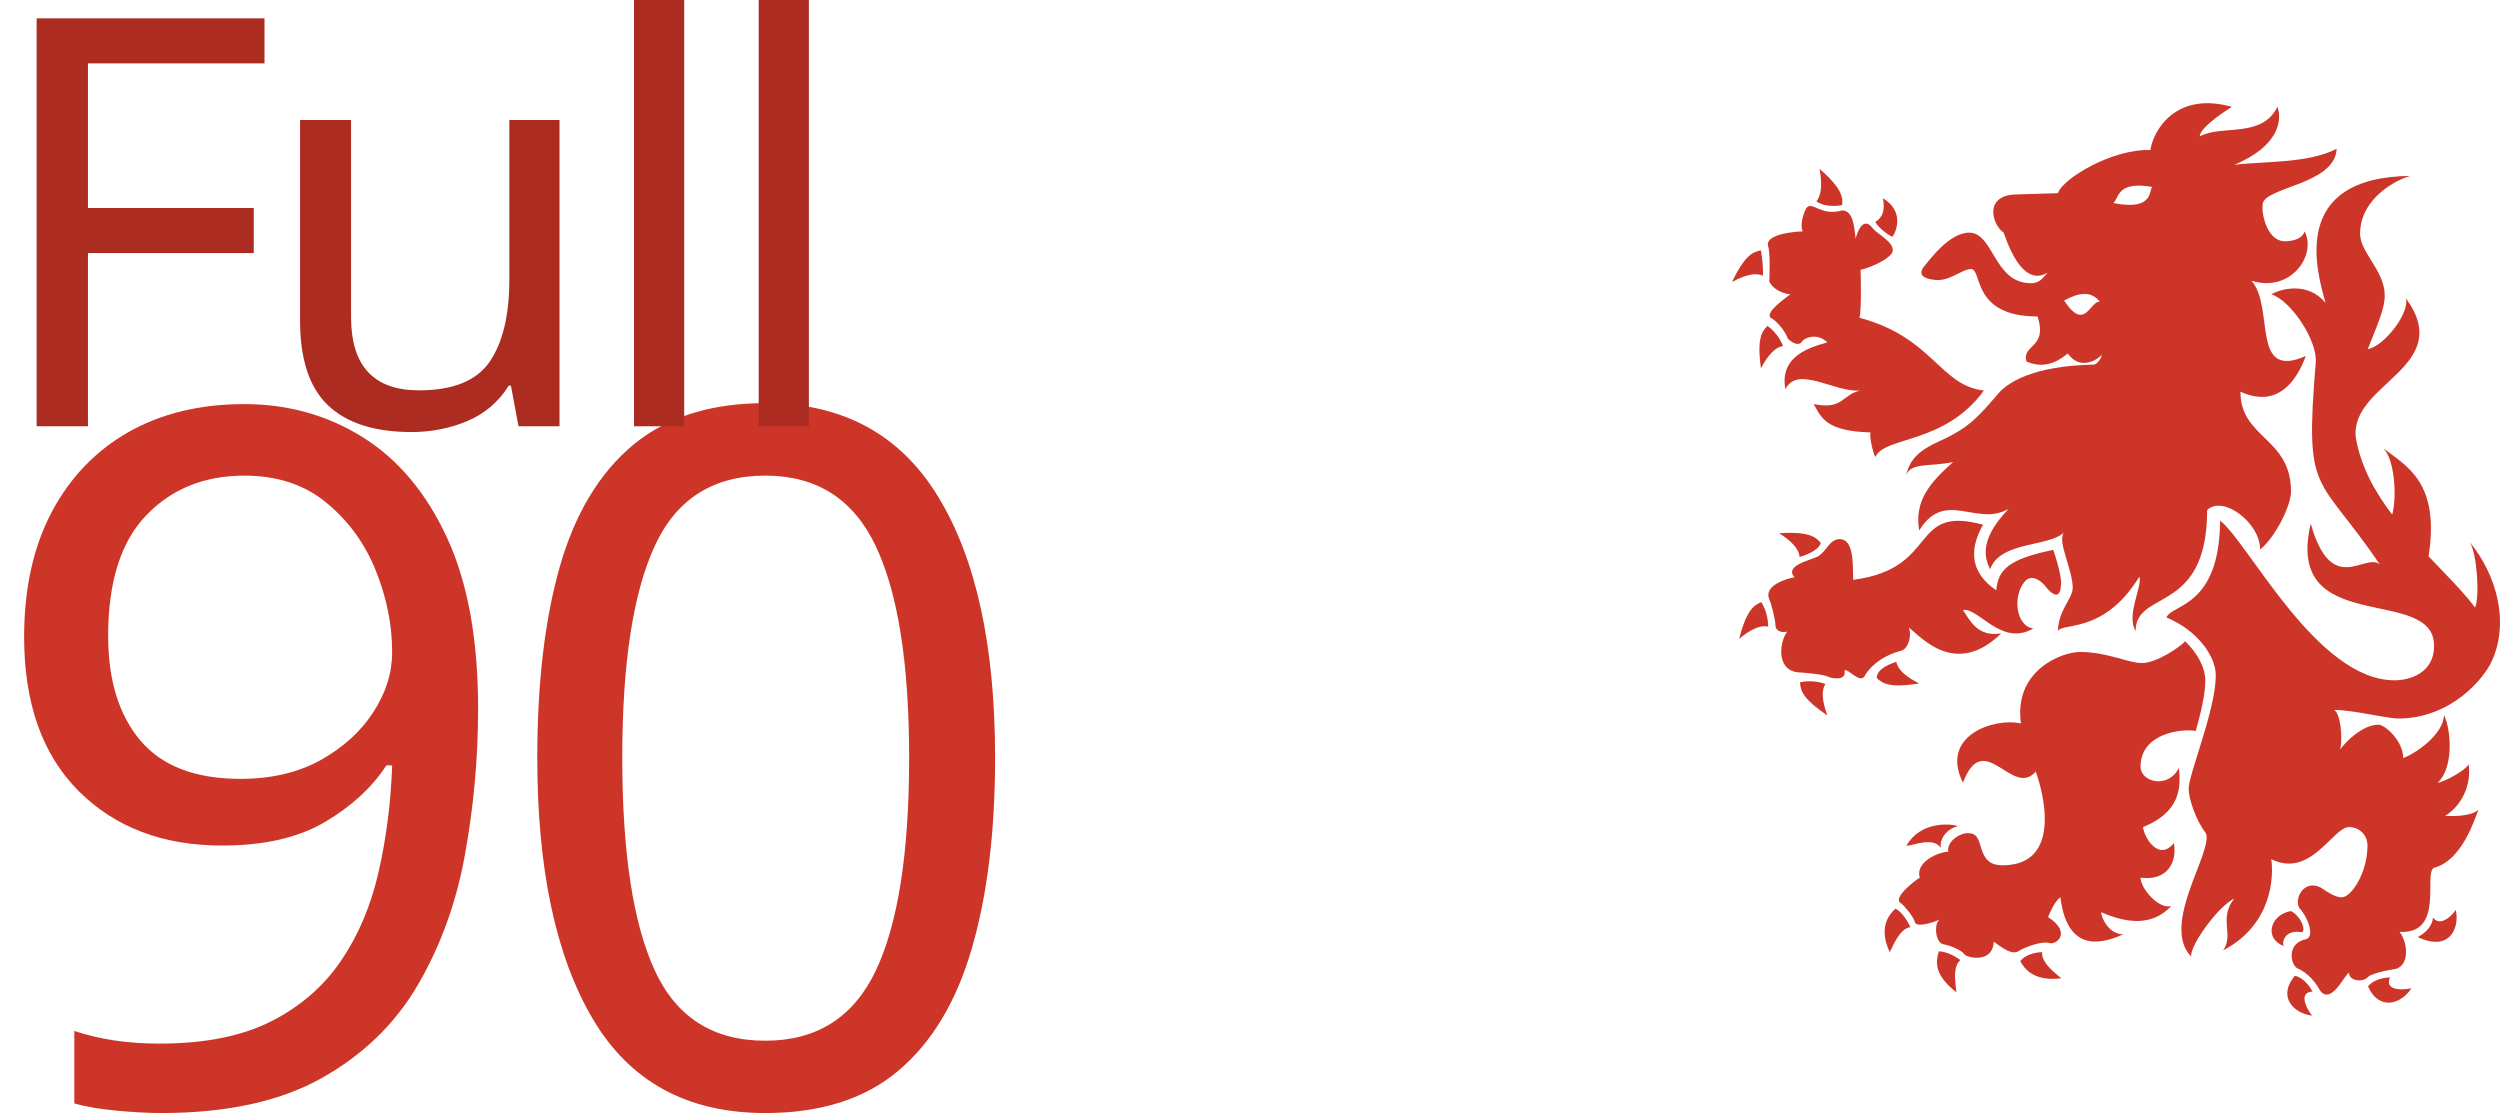
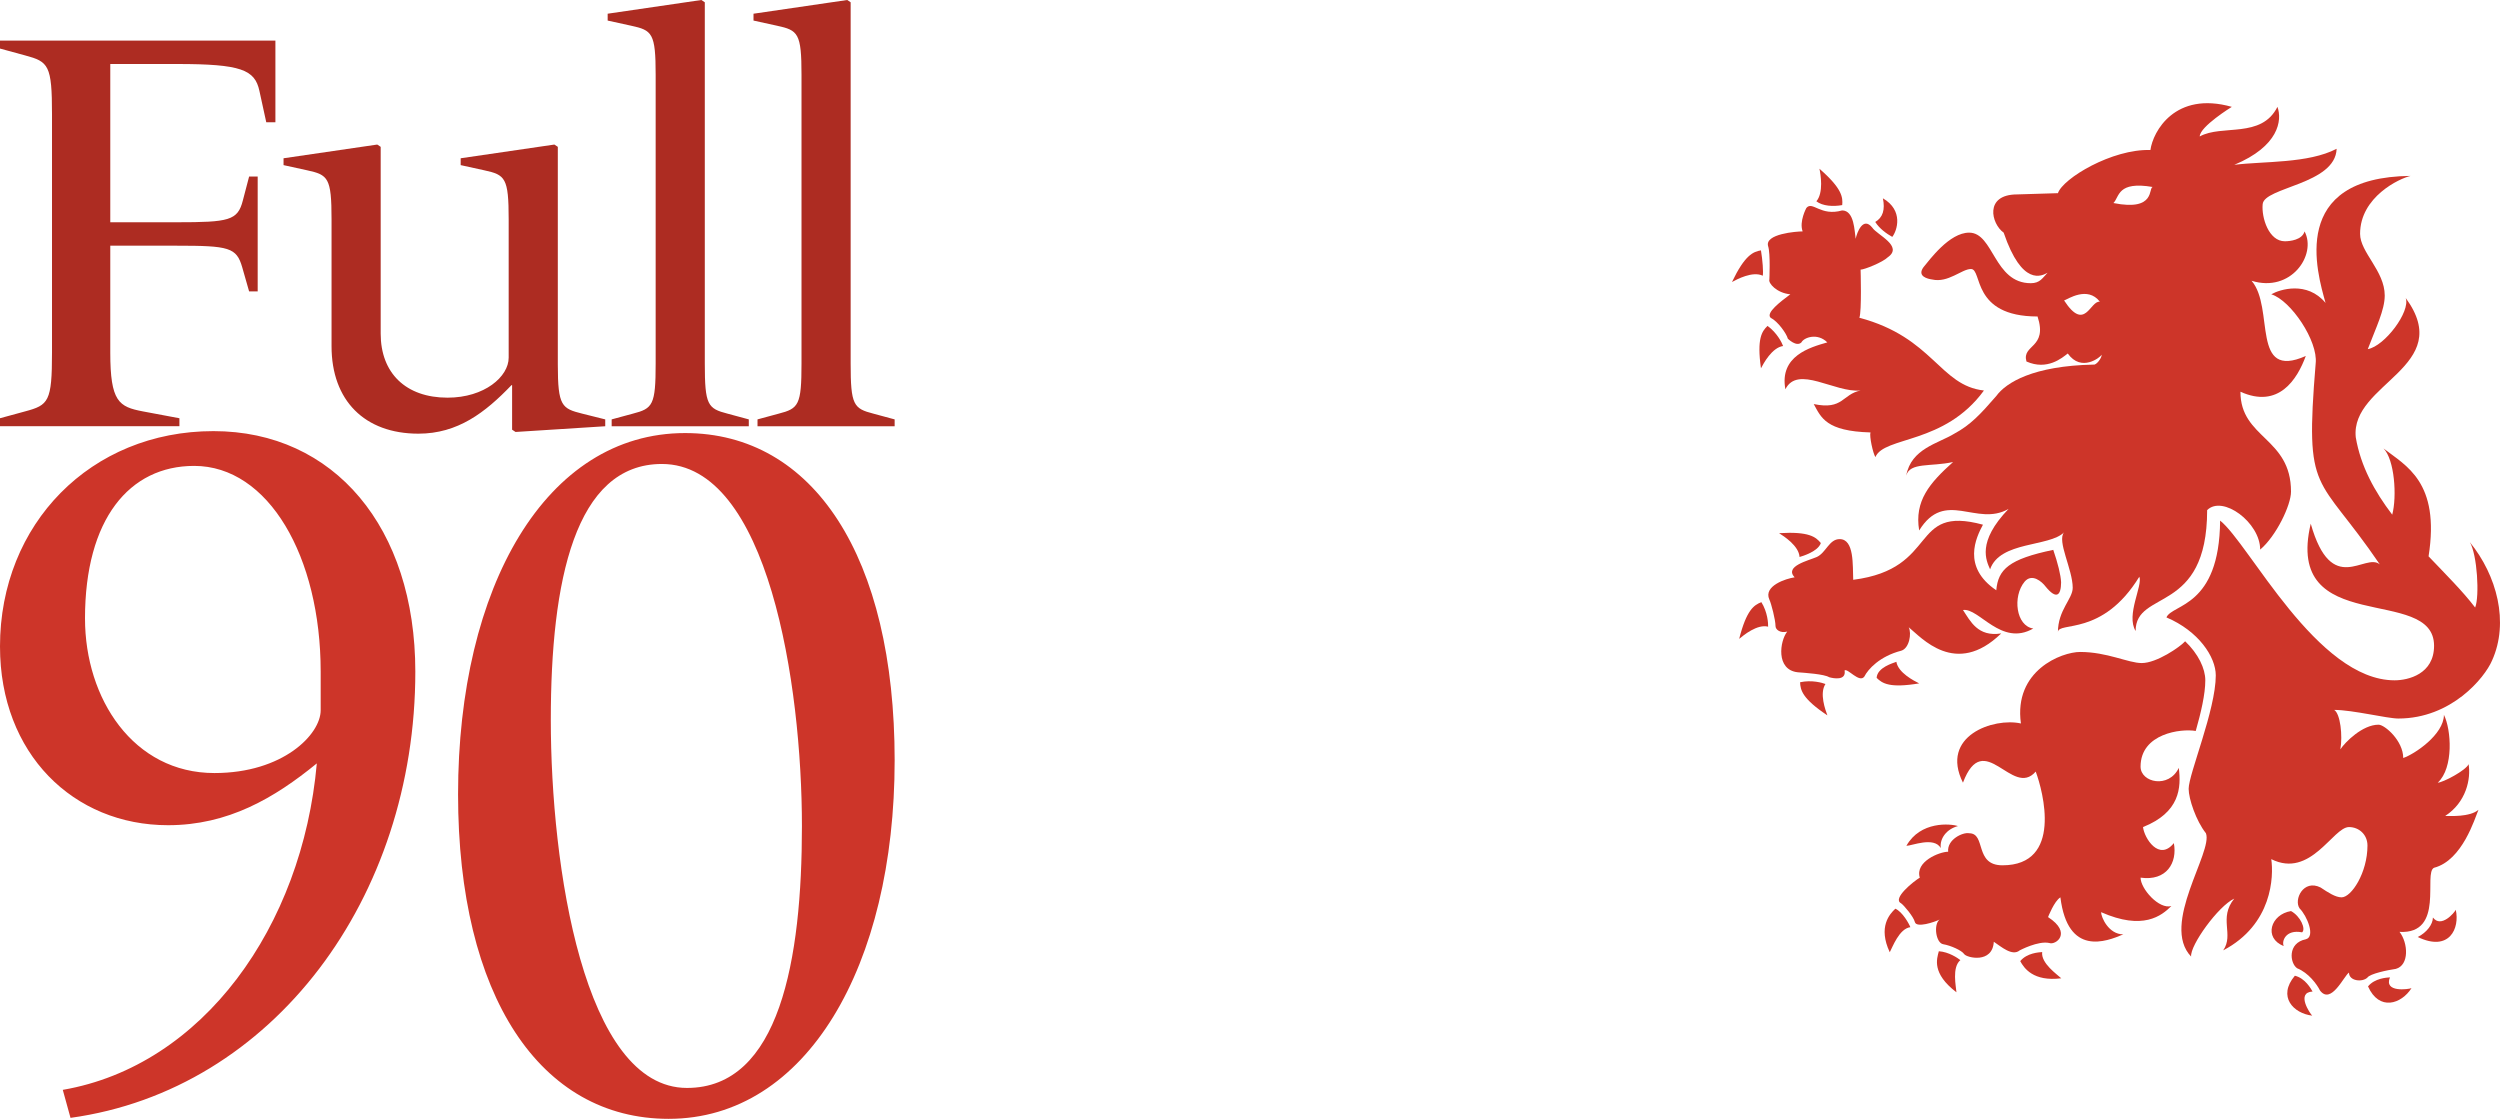
<svg xmlns="http://www.w3.org/2000/svg" width="1381.554" height="618.292" viewBox="0 0 365.536 163.59" version="1.1" id="svg1">
  <defs id="defs1" />
-   <g id="layer1" transform="translate(-16.4018,-50.49684)">
+   <g id="layer1" transform="translate(-16.40181,-50.49684)">
    <g id="g1" transform="translate(-1.537188,8.992416)">
      <g id="g2" transform="matrix(1.627496,0,0,1.627496,-35.08993,-6.641366)" style="stroke-width:0.614">
        <g id="g3" transform="matrix(0.9220283,0,0,0.9220283,2.540561,6.502477)" style="stroke-width:0.666">
-           <text xml:space="preserve" style="font-style:normal;font-variant:normal;font-weight:normal;font-stretch:normal;font-size:94.113px;line-height:1.1;font-family:'LeMonde Livre';-inkscape-font-specification:'LeMonde Livre';letter-spacing:-3.74px;fill:#cd3529;fill-opacity:1;stroke-width:1;stroke-linecap:round" x="30.23" y="132.543" id="text1">
-             <tspan id="tspan1" style="fill:#cd3529;fill-opacity:1;stroke-width:1" x="30.23" y="132.543">90</tspan>
-           </text>
-           <text xml:space="preserve" style="font-style:normal;font-variant:normal;font-weight:normal;font-stretch:normal;font-size:55.674px;line-height:1.1;font-family:'LeMonde Livre';-inkscape-font-specification:'LeMonde Livre';letter-spacing:-2.213px;fill:#ad2c22;fill-opacity:1;stroke-width:1;stroke-linecap:round" x="30.746" y="66.565" id="text2">
-             <tspan id="tspan2" style="fill:#ad2c22;fill-opacity:1;stroke-width:1" x="30.746" y="66.565">Full</tspan>
-           </text>
+           <path d="m 32.583,88.027 c 0,10.447 7.153,17.411 16.376,17.411 5.835,0 10.352,-2.635 14.493,-6.023 -1.412,15.905 -11.105,29.457 -24.752,31.81 l 0.753,2.729 c 19.764,-2.729 33.598,-21.458 33.598,-43.48 0,-14.023 -7.905,-23.434 -19.67,-23.434 -11.952,0 -20.799,9.035 -20.799,20.987 z m 8.282,-2.729 c 0,-9.694 4.329,-14.87 10.635,-14.87 7.247,0 12.329,8.847 12.329,20.046 0,1.318 0,2.635 0,3.765 0,2.353 -3.67,6.117 -10.352,6.117 -7.905,0 -12.611,-7.247 -12.611,-15.058 z m 78.891,13.835 c 0,-19.858 -7.905,-31.904 -20.423,-31.904 -13.552,0 -22.117,14.964 -22.117,35.198 0,19.67 8,31.622 20.517,31.622 13.458,0 22.022,-14.964 22.022,-34.916 z m -9.035,6.4 c 0,12.988 -2.165,25.505 -11.199,25.505 -10.07,0 -13.27,-21.646 -13.27,-35.857 0,-13.552 2.353,-24.94 10.823,-24.94 10.352,0 13.646,21.458 13.646,35.292 z" id="text1" style="-inkscape-font-specification:'LeMonde Livre';fill:#cd3529;stroke-width:1;stroke-linecap:round" aria-label="90" />
+           <path d="m 59.418,36.946 v -7.961 h -26.835 v 0.779 l 2.45,0.668 c 2.283,0.612 2.617,0.946 2.617,5.734 v 23.216 c 0,4.788 -0.334,5.122 -2.617,5.734 l -2.45,0.668 v 0.779 H 50.065 V 65.785 L 46.502,65.117 C 44.163,64.672 43.328,64.171 43.328,59.383 V 48.972 h 6.458 c 5.122,0 5.846,0.167 6.402,2.116 l 0.668,2.338 h 0.835 V 42.235 h -0.835 l -0.612,2.338 c -0.501,1.949 -1.336,2.116 -6.458,2.116 H 43.328 V 31.268 h 6.514 c 6.235,0 7.572,0.557 8.017,2.617 l 0.668,3.062 z M 91.556,66.565 V 65.897 L 89.329,65.34 C 87.325,64.839 86.935,64.616 86.935,60.552 V 39.34 l -0.334,-0.223 -9.131,1.336 v 0.668 l 2.283,0.501 c 2.06,0.445 2.394,0.724 2.394,4.788 v 13.473 c 0,1.837 -2.338,3.897 -5.957,3.897 -4.064,0 -6.514,-2.394 -6.514,-6.235 V 39.34 l -0.334,-0.223 -9.131,1.336 v 0.668 l 2.283,0.501 c 2.06,0.445 2.394,0.724 2.394,4.788 v 12.36 c 0,5.289 3.229,8.518 8.462,8.518 3.841,0 6.514,-2.06 9.075,-4.732 h 0.056 v 4.343 l 0.334,0.223 z m 13.988,0 v -0.668 l -2.06,-0.557 c -1.949,-0.501 -2.227,-0.835 -2.227,-4.899 V 25.255 l -0.334,-0.223 -9.131,1.336 v 0.668 l 2.283,0.501 c 2.06,0.445 2.394,0.724 2.394,4.788 v 28.115 c 0,4.064 -0.278,4.398 -2.227,4.899 l -2.06,0.557 v 0.668 z m 14.211,0 v -0.668 l -2.06,-0.557 c -1.949,-0.501 -2.227,-0.835 -2.227,-4.899 V 25.255 l -0.334,-0.223 -9.131,1.336 v 0.668 l 2.283,0.501 c 2.06,0.445 2.394,0.724 2.394,4.788 v 28.115 c 0,4.064 -0.278,4.398 -2.227,4.899 l -2.06,0.557 v 0.668 z" id="text2" style="-inkscape-font-specification:'LeMonde Livre';fill:#ad2c22;stroke-width:1;stroke-linecap:round" aria-label="Full" />
        </g>
      </g>
      <g fill-rule="evenodd" clip-rule="evenodd" id="g46" transform="matrix(1.100274,0,0,1.100274,220.7293,18.51153)" style="stroke-width:3.119">
        <path d="m 89.589,98.285 c -0.035,-0.955 -0.45,-2.605 -1.042,-4.316 -5.9,1.229 -7.327,2.586 -7.573,5.371 -4.59,-3.113 -2.684,-7.005 -1.769,-8.717 -9.867,-2.673 -5.688,5.85 -17.242,7.324 -0.082,-1.885 0.163,-5.408 -1.803,-5.408 -1.394,0 -1.803,1.801 -3.032,2.375 -1.147,0.491 -4.344,1.229 -2.951,2.704 -1.147,0.164 -4.179,1.146 -3.359,2.949 0.246,0.494 0.819,2.705 0.819,3.525 0,0.49 0.656,0.982 1.557,0.736 -0.982,1.229 -1.557,5.08 1.394,5.408 1.065,0.082 3.523,0.246 4.179,0.656 0.574,0.164 2.294,0.49 2.049,-0.902 0.41,-0.326 1.967,1.721 2.623,0.82 0.491,-0.984 2.048,-2.705 4.917,-3.443 1.065,-0.326 1.394,-2.293 0.983,-3.113 1.638,1.312 6.227,6.721 12.29,0.82 -3.113,0.492 -4.096,-1.639 -5.079,-3.113 2.131,-0.328 5.079,4.916 9.341,2.459 -2.294,-0.328 -2.786,-4.262 -1.147,-6.229 0.983,-1.146 2.294,0 2.786,0.656 1.473,1.803 2.047,1.149 2.059,-0.562 z" fill="#cc222d" id="path34" style="fill:#cd3529;fill-opacity:1;stroke-width:3.119" />
        <path d="m 64.913,81.64 c 1.147,-2.786 9.177,-1.639 14.421,-8.849 -5.899,-0.656 -6.719,-7.047 -16.552,-9.669 0.328,-0.819 0.163,-6.392 0.163,-6.392 0.493,0 2.95,-0.983 3.606,-1.64 2.131,-1.475 -1.434,-2.99 -2.048,-3.933 -1.23,-1.558 -2.049,0.655 -2.212,1.476 -0.165,-0.984 -0.165,-3.771 -1.803,-3.771 -2.868,0.821 -3.934,-1.31 -4.752,-0.326 0,0 -0.983,1.802 -0.492,3.113 -0.819,0 -5.081,0.328 -4.588,1.966 0.327,0.983 0.163,4.425 0.163,4.425 -0.163,0.491 0.984,1.803 2.786,1.967 -1.311,0.983 -3.276,2.458 -2.622,3.114 0.983,0.491 2.13,2.131 2.293,2.785 0,0 1.148,1.147 1.803,0.492 0.328,-0.655 2.131,-1.311 3.442,0 -2.295,0.656 -6.393,1.803 -5.572,6.228 1.639,-3.278 6.555,0.492 9.996,0.165 -2.458,0.491 -2.294,2.623 -6.227,1.802 0.983,1.803 1.639,3.606 7.539,3.77 -0.165,0.491 0.328,2.786 0.656,3.277 z m 38.675,21.305 c 0.738,-1.803 7.049,-1.311 7.131,-12.865 3.852,3.031 12.865,21.224 23.189,21.224 1.803,0 5.244,-0.82 5.244,-4.59 0,-8.193 -19.994,-0.982 -16.389,-16.225 2.785,9.834 7.211,3.769 9.178,5.409 -8.357,-12.292 -9.996,-8.85 -8.521,-26.714 0.328,-2.95 -3.277,-8.359 -5.9,-9.178 1.146,-0.655 4.754,-1.802 7.211,1.146 -1.146,-4.097 -4.916,-16.715 11.309,-16.88 -1.475,0.328 -6.719,2.787 -6.719,7.703 0,2.458 3.275,4.917 3.275,8.194 0,1.922 -1.164,4.265 -2.252,7.125 2.252,-0.405 5.695,-4.994 5.039,-6.797 6.721,9.177 -7.375,11.308 -6.637,18.505 0.648,3.861 2.523,7.24 4.846,10.291 0.645,-2.41 0.316,-7.328 -1.158,-8.803 2.949,2.294 7.553,4.423 5.988,14.339 2.295,2.41 4.543,4.639 6.189,6.803 0.605,-1.475 0.277,-7.047 -0.705,-8.686 3.604,4.426 5.244,10.653 2.949,15.733 -0.984,2.295 -5.408,7.703 -12.455,7.703 -1.477,0 -6.064,-1.146 -8.523,-1.146 0.82,0.49 1.148,3.439 0.82,5.244 0.656,-0.984 2.949,-3.279 5.08,-3.279 0.818,0 3.277,2.131 3.277,4.426 1.477,-0.492 5.408,-3.115 5.408,-5.736 0.984,1.967 1.311,7.047 -0.818,9.014 0.656,0 3.77,-1.639 4.096,-2.459 0.328,1.967 -0.326,5.082 -3.113,6.883 0.656,0 3.279,0.166 4.426,-0.818 -0.49,1.146 -2.131,6.719 -5.9,7.703 -1.475,0.656 1.475,8.85 -4.588,8.521 1.146,1.477 1.311,4.426 -0.492,4.916 -1.148,0.164 -3.441,0.656 -3.77,1.148 -0.656,0.656 -2.457,0.49 -2.457,-0.656 -0.656,0.41 -2.377,4.344 -3.854,2.377 -0.408,-0.82 -1.514,-2.336 -3.031,-2.949 -0.982,-0.656 -1.311,-3.359 1.146,-3.854 1.312,-0.326 0.166,-3.113 -0.818,-4.096 -0.818,-1.146 0.492,-3.934 2.785,-2.785 0.984,0.654 1.969,1.309 2.787,1.309 1.311,0 3.441,-3.275 3.441,-6.881 0,-1.477 -1.146,-2.459 -2.457,-2.459 -2.131,0 -5.082,6.883 -10.326,4.262 0.328,2.293 0.164,8.686 -6.391,12.125 1.475,-2.129 -0.656,-4.26 1.475,-6.881 -2.131,0.984 -5.9,6.227 -5.736,7.703 -4.098,-4.262 2.949,-13.932 1.967,-16.389 -1.312,-1.641 -2.295,-4.59 -2.295,-5.9 0,-1.967 3.605,-10.488 3.605,-15.078 10e-4,-2.458 -2.294,-5.897 -6.556,-7.702 z" fill="#cd3529" id="path36" style="stroke-width:3.119" />
        <path d="m 70.156,143.426 c 0.206,0.82 2.623,0 3.278,-0.328 -0.82,0.656 -0.492,3.115 0.491,3.277 0.984,0.164 2.458,0.818 2.786,1.312 0.328,0.49 3.769,1.311 3.934,-1.641 0.982,0.656 2.458,1.969 3.441,1.146 0,0 2.459,-1.309 3.934,-0.98 0.819,0.326 3.114,-1.312 -0.164,-3.443 0,0 0.819,-2.129 1.64,-2.623 0.982,7.869 6.063,5.9 8.358,4.918 -1.967,0 -2.95,-2.295 -2.95,-2.949 5.571,2.457 8.03,0.49 9.341,-0.818 -1.639,0.49 -4.096,-2.297 -4.096,-3.77 3.439,0.49 4.916,-1.969 4.424,-4.59 -1.967,2.459 -3.932,-0.656 -4.098,-2.131 4.918,-1.967 5.082,-5.244 4.754,-7.867 -1.312,2.787 -5.08,1.967 -5.08,-0.164 0,-4.424 5.408,-5.08 7.332,-4.74 0.693,-2.426 1.271,-4.895 1.271,-6.73 0,-1.557 -0.92,-3.512 -2.68,-5.189 -0.68,0.764 -3.793,2.895 -5.76,2.895 -1.803,0 -4.59,-1.475 -8.195,-1.475 -2.459,0 -8.85,2.457 -7.867,9.504 -3.605,-0.818 -10.816,1.639 -7.703,7.867 2.785,-7.375 6.556,2.131 9.669,-1.475 0.982,2.623 3.604,12.455 -4.425,12.455 -3.77,0 -2.131,-4.26 -4.425,-4.26 -0.819,-0.166 -2.95,0.818 -2.786,2.457 -1.147,0 -4.425,1.312 -3.769,3.443 -0.821,0.49 -3.688,2.785 -2.5,3.398 0.371,0.247 1.681,1.804 1.845,2.501 z m -2.458,-34.58 c -0.409,0.164 -2.541,0.736 -2.622,2.131 0.738,0.736 1.721,1.393 5.654,0.736 -0.656,-0.328 -2.786,-1.393 -3.032,-2.867 z m -9.423,2.949 c -0.411,-0.16 -1.803,-0.572 -3.371,-0.234 0.035,1.043 0.306,2.193 3.626,4.4 -0.255,-0.688 -1.084,-2.92 -0.255,-4.166 z m -7.62,-7.619 c 0.014,-0.441 -0.056,-1.893 -0.896,-3.258 -0.972,0.377 -1.968,1.014 -2.951,4.879 0.563,-0.469 2.397,-1.992 3.847,-1.621 z m 4.178,-9.261 c 0.424,-0.121 2.458,-0.737 2.827,-1.85 -0.657,-0.808 -1.569,-1.562 -5.548,-1.314 0.619,0.394 2.628,1.672 2.721,3.164 z M 52.645,66.879 c -0.154,-0.414 -0.771,-1.727 -2.067,-2.673 -0.754,0.721 -1.433,1.687 -0.874,5.635 0.343,-0.648 1.461,-2.752 2.941,-2.962 z m -2.704,-9.342 c 0.101,-0.429 -0.024,-2.119 -0.239,-3.369 -1.028,0.181 -2.13,0.609 -3.85,4.206 0.644,-0.348 2.74,-1.482 4.089,-0.837 z m 7.125,-9.89 c 0.837,0.643 2.232,0.724 3.435,0.505 0.1,-1.039 -0.02,-2.214 -3.028,-4.832 0.163,0.715 0.574,3.201 -0.407,4.327 z m 7.825,2.746 c 0.554,0.887 1.536,1.584 2.262,1.984 0.646,-0.819 1.529,-3.514 -1.246,-5.128 0.315,1.532 -0.012,2.556 -1.016,3.144 z" fill="#cd3529" id="path38" style="stroke-width:3.119" />
        <path d="m 73.598,133.594 c -0.163,-1.312 0.82,-2.541 2.284,-2.92 -0.99,-0.326 -4.987,-0.688 -6.855,2.625 0.732,-0.004 3.67,-1.264 4.571,0.295 z m -4.043,10.515 c -0.148,-0.416 -1.038,-2.037 -1.99,-2.455 -0.765,0.709 -2.326,2.428 -0.745,5.787 0.352,-0.644 1.251,-3.142 2.735,-3.332 z m 6.649,4.377 c -0.348,-0.271 -1.531,-1.09 -2.863,-1.178 -0.265,1.008 -0.972,2.92 2.34,5.455 -0.047,-0.73 -0.628,-3.322 0.523,-4.277 z m 10.871,-1.07 c -0.44,0.039 -2.004,0.107 -2.917,1.203 0.493,0.918 1.731,2.756 5.452,2.283 -0.532,-0.504 -2.725,-2.002 -2.535,-3.486 z m 46.216,3.361 c -0.439,0.037 -2.004,0.105 -2.916,1.201 1.484,3.328 4.434,2.346 5.779,0.234 -0.361,0.145 -3.72,0.638 -2.863,-1.435 z M 139,142.826 c -0.01,0.928 -0.832,1.992 -2.014,2.592 4.215,2.023 5.605,-1.178 5.049,-3.619 -0.152,0.359 -1.939,2.486 -3.035,1.027 z m -15.992,9.834 c -0.229,-0.379 -0.969,-1.758 -2.354,-2.1 -2.35,2.785 -0.18,5.014 2.307,5.305 -0.289,-0.263 -2.193,-3.072 0.047,-3.205 z m -1.395,-7.865 c 0.537,-0.428 -0.215,-2.148 -1.471,-2.826 -2.705,0.434 -3.688,3.588 -0.965,4.648 -0.306,-0.609 0.235,-2.252 2.436,-1.822 z M 71.304,56.402 c 0.819,-0.984 3.441,-4.589 6.063,-4.589 3.278,0 3.278,6.719 8.194,6.719 1.229,0 1.557,-0.696 2.233,-1.392 -0.758,0.41 -3.38,1.885 -5.837,-5.327 -1.64,-1.147 -2.624,-5.08 1.801,-5.08 l 5.409,-0.165 c 0.654,-1.966 7.21,-5.9 12.292,-5.735 0.328,-2.459 3.277,-7.867 10.816,-5.735 0,0 -4.262,2.622 -4.262,3.932 2.949,-1.639 8.193,0.328 10.326,-3.932 0.654,1.801 0.164,5.244 -5.736,7.702 3.932,-0.491 9.832,-0.164 13.602,-2.131 -0.162,4.753 -9.67,5.082 -9.832,7.375 -0.166,1.803 0.818,4.916 2.949,4.916 0.656,0 2.295,-0.163 2.623,-1.31 1.639,3.113 -1.803,8.194 -7.047,6.556 3.113,3.604 -0.166,13.274 7.209,9.996 -1.146,3.114 -3.604,7.047 -8.686,4.753 0,6.228 6.721,6.063 6.721,13.275 0,1.803 -1.967,5.9 -4.098,7.703 0,-3.605 -4.998,-7.293 -7.047,-5.246 0,13.932 -9.506,10.489 -9.506,16.063 -1.311,-2.131 0.982,-6.066 0.492,-7.213 -4.917,8.031 -10.817,5.9 -10.817,7.375 0,-2.949 1.966,-4.426 1.966,-5.9 0,-2.457 -2.131,-6.227 -1.147,-7.375 -1.967,1.968 -8.522,1.147 -9.833,4.917 -0.493,-1.148 -1.803,-3.606 2.458,-8.031 -4.261,2.458 -8.441,-2.704 -11.882,2.868 -0.656,-3.934 1.393,-6.31 4.506,-9.096 -2.95,0.656 -5.736,0 -6.227,1.803 0.655,-3.606 4.261,-4.26 6.392,-5.572 2.131,-1.147 3.441,-2.541 5.572,-4.998 1.311,-1.803 4.917,-4.016 12.947,-4.18 0.329,0.083 1.064,-0.82 1.064,-1.311 -0.164,0.328 -2.704,2.376 -4.507,-0.165 -0.738,0.574 -2.728,2.294 -5.489,1.065 -0.656,-2.294 2.867,-1.72 1.474,-5.982 -8.849,0 -7.292,-6.31 -8.849,-6.31 -1.23,0 -3.032,1.884 -5.162,1.393 -0.573,-0.079 -2.046,-0.407 -1.145,-1.636 z M 101.787,45.75 c -4.754,-0.82 -4.426,1.311 -5.245,2.13 5.737,1.147 4.589,-2.13 5.245,-2.13 z M 94.74,60.991 c -1.64,-2.131 -4.262,-0.328 -4.753,-0.165 2.786,4.262 3.441,0 4.753,0.165 z" fill="#cd3529" id="path40" style="stroke-width:3.119" />
      </g>
    </g>
  </g>
</svg>
